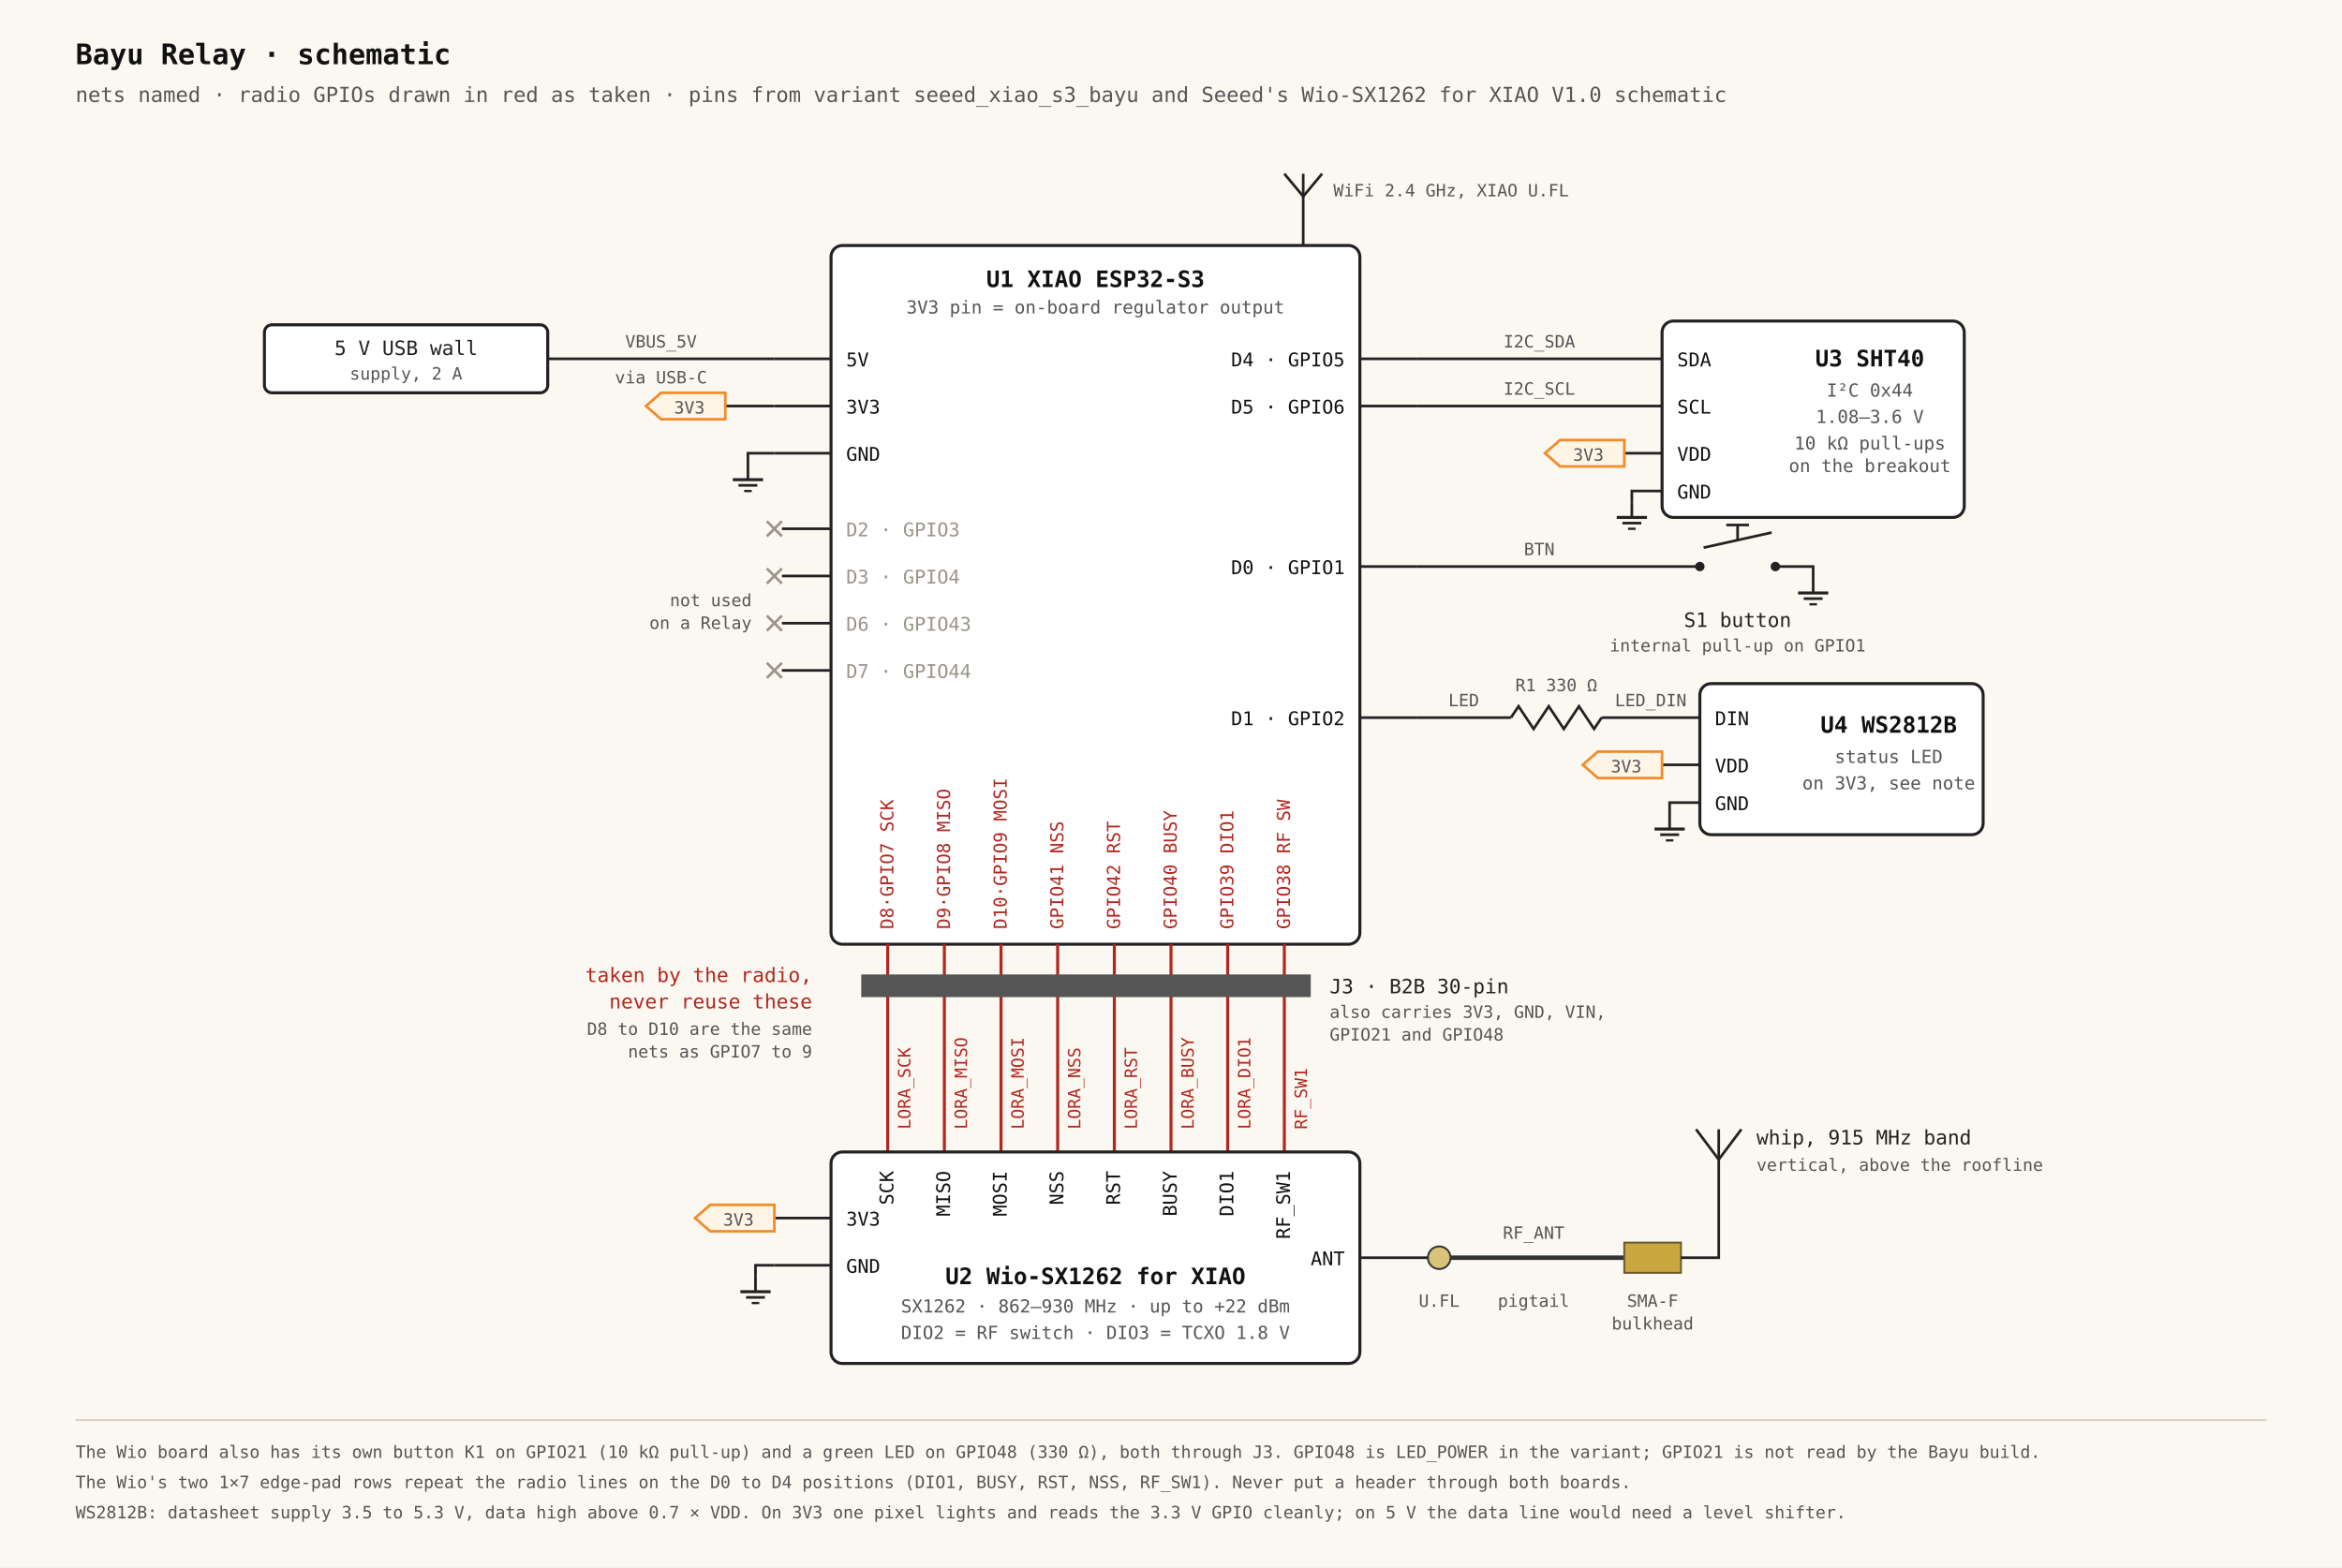
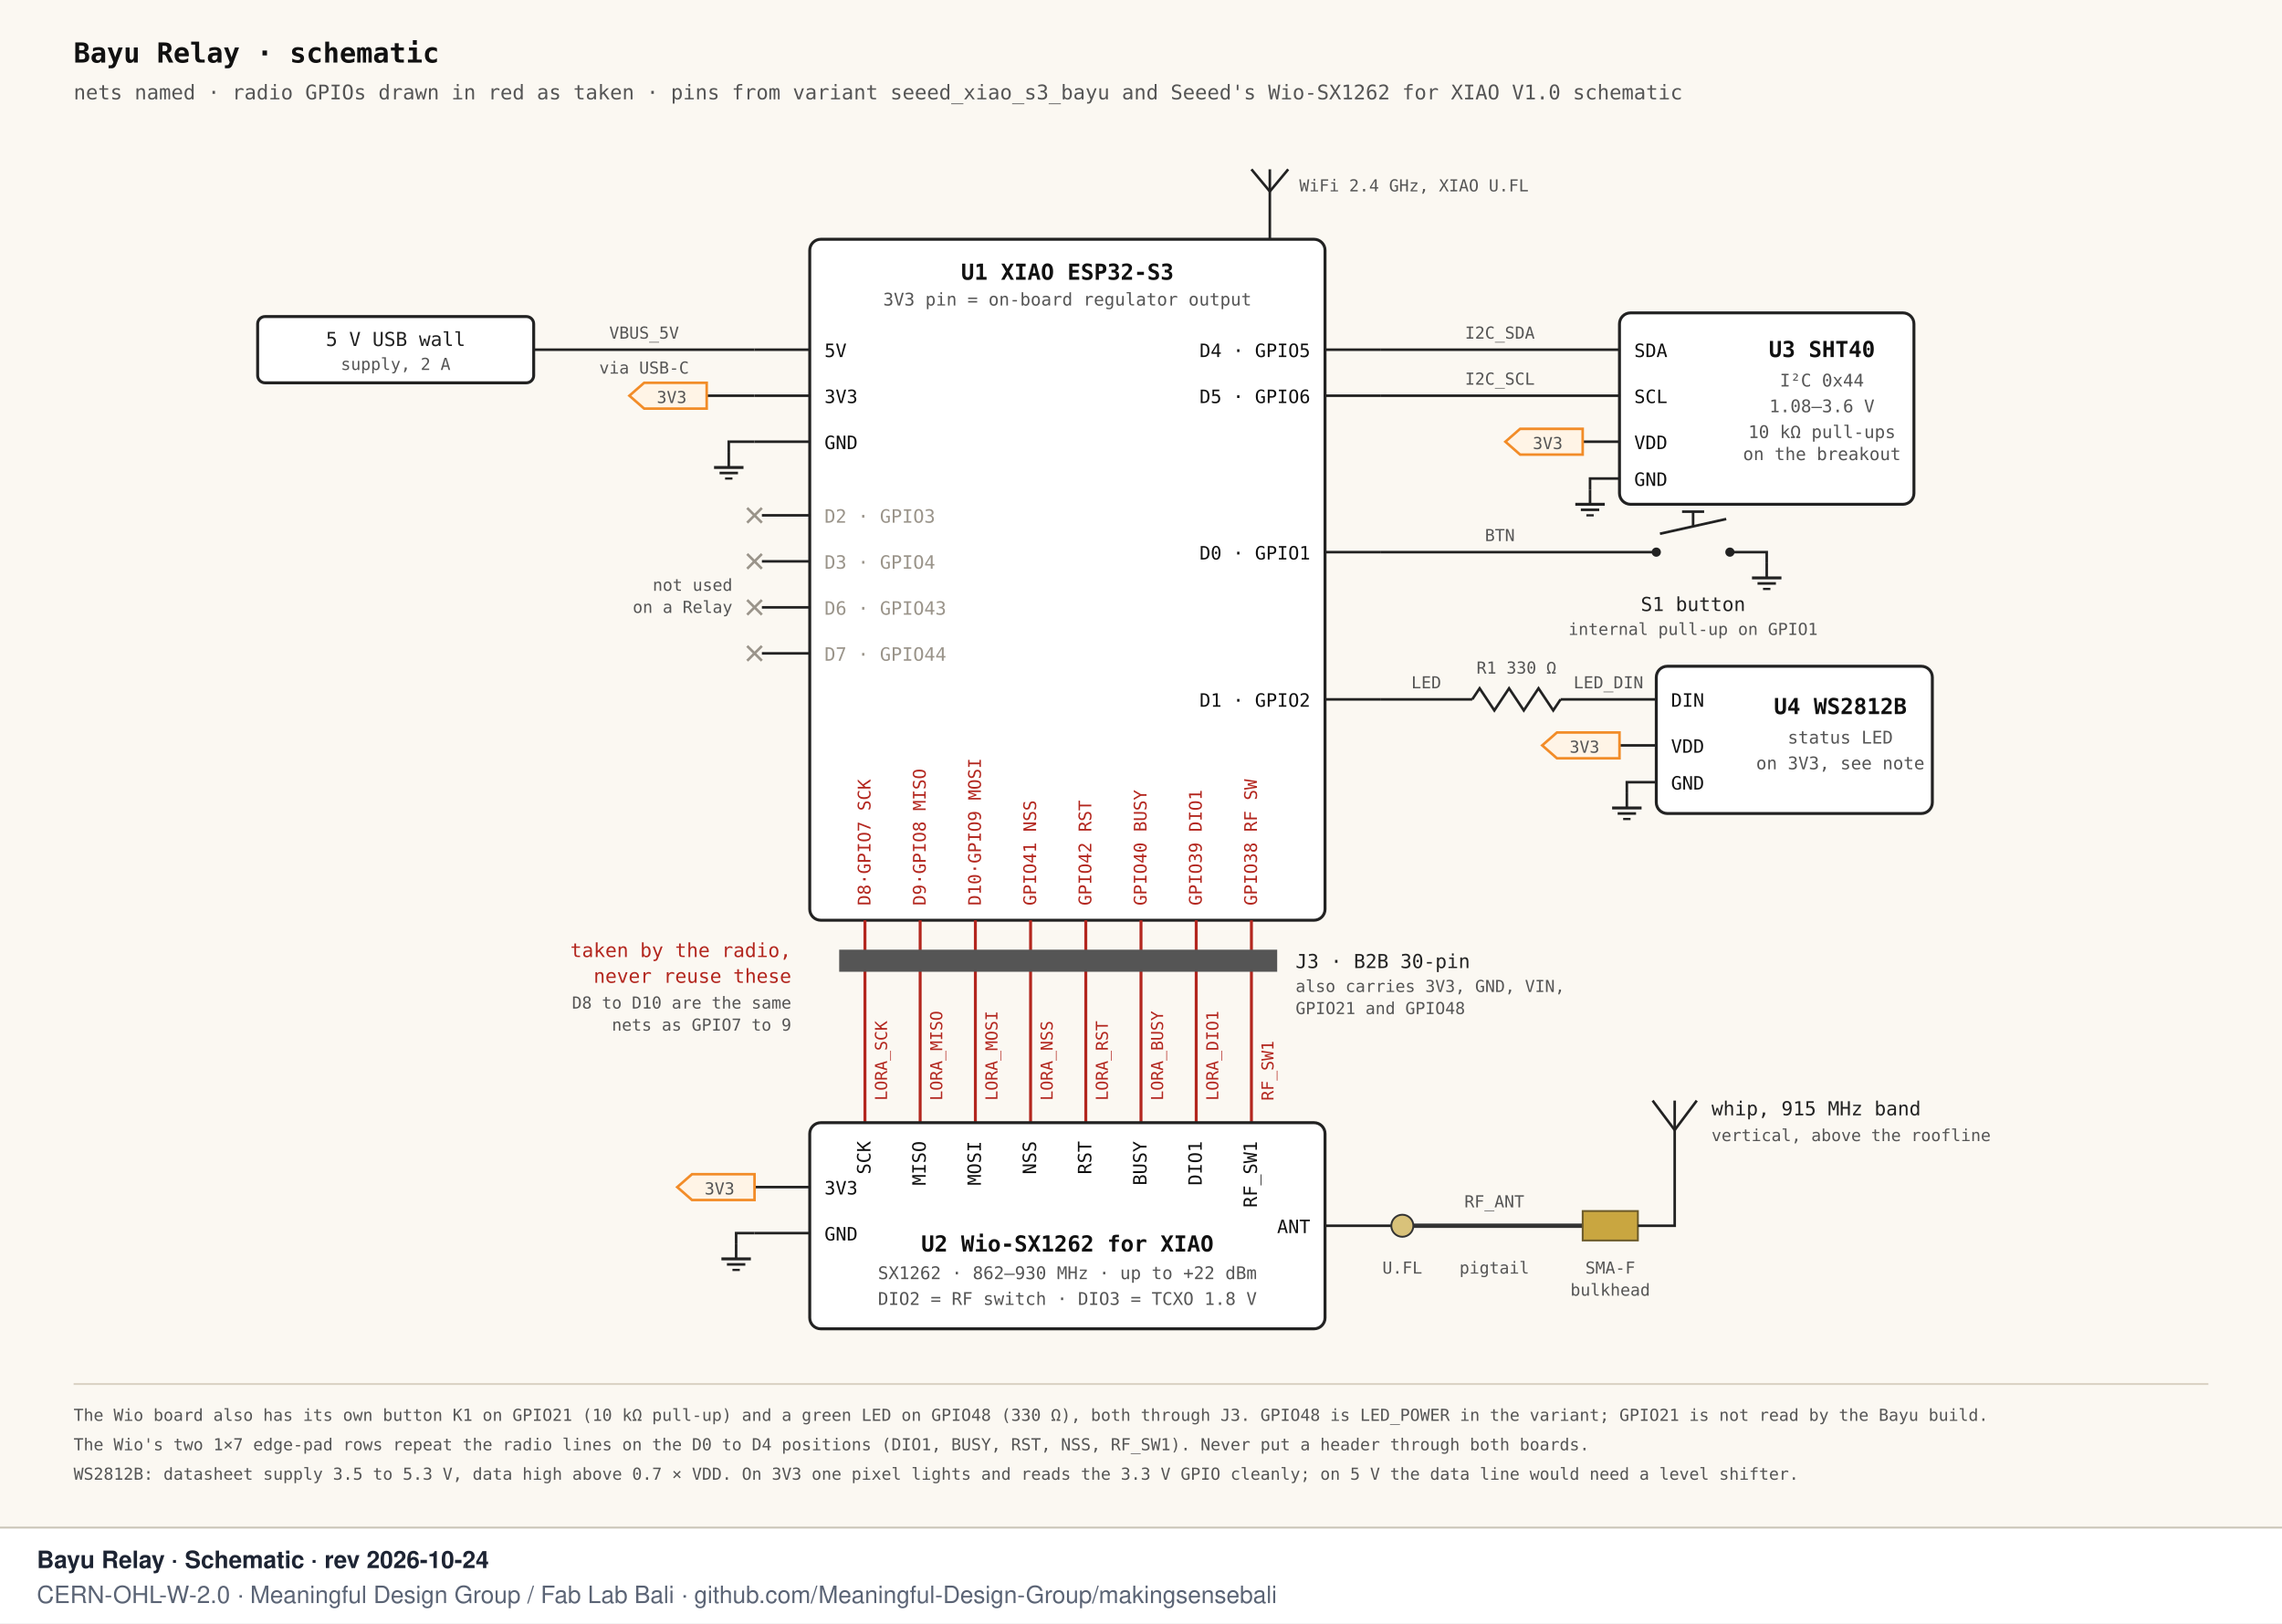
- <svg xmlns="http://www.w3.org/2000/svg" viewBox="0 0 1240 830" role="img" font-family="ui-monospace, 'SF Mono', Menlo, Consolas, 'DejaVu Sans Mono', monospace">
+ <svg xmlns="http://www.w3.org/2000/svg" viewBox="0 0 1240 882" role="img" font-family="ui-monospace, 'SF Mono', Menlo, Consolas, 'DejaVu Sans Mono', monospace" width="1240" height="882">
  <style>
    .t    { font-size: 15px; font-weight: 700; fill: #111; }
    .st   { font-size: 11px; fill: #555; }
    .pin  { font-size: 10px; fill: #111; }
    .off  { font-size: 10px; fill: #9a948a; }
    .rad  { font-size: 9.5px; fill: #b3261e; }
    .net  { font-size: 9px; fill: #555; }
    .netr { font-size: 9px; fill: #b3261e; }
    .name { font-size: 12px; font-weight: 700; fill: #111; }
    .sub  { font-size: 9.5px; fill: #555; }
    .lab  { font-size: 10.5px; fill: #222; }
    .warn { font-size: 10.5px; fill: #b3261e; }
    .sm   { font-size: 9px; fill: #555; }
    .w    { fill: none; stroke: #222; stroke-width: 1.4; }
    .wr   { fill: none; stroke: #b3261e; stroke-width: 1.6; }
    .box  { fill: #ffffff; stroke: #222; stroke-width: 1.6; }
  </style>
  <defs>
    <g id="gnd">
      <line x1="0" y1="0" x2="0" y2="8" stroke="#222" stroke-width="1.4" />
      <line x1="-8" y1="8" x2="8" y2="8" stroke="#222" stroke-width="1.6" />
      <line x1="-5" y1="11" x2="5" y2="11" stroke="#222" stroke-width="1.4" />
      <line x1="-2" y1="14" x2="2" y2="14" stroke="#222" stroke-width="1.2" />
    </g>
    <g id="nc">
      <line x1="-4" y1="-4" x2="4" y2="4" stroke="#9a948a" stroke-width="1.4" />
      <line x1="-4" y1="4" x2="4" y2="-4" stroke="#9a948a" stroke-width="1.4" />
    </g>
  </defs>
  <rect width="1240" height="830" fill="#fbf8f2" />
  <text x="40" y="34" class="t">Bayu Relay · schematic</text>
  <text x="40" y="54" class="st">nets named · radio GPIOs drawn in red as taken · pins from variant seeed_xiao_s3_bayu and Seeed's Wio-SX1262 for XIAO V1.0 schematic</text>
  <rect x="140" y="172" width="150" height="36" rx="4" class="box" />
  <text x="215" y="188" class="lab" text-anchor="middle">5 V USB wall</text>
  <text x="215" y="201" class="sm" text-anchor="middle">supply, 2 A</text>
  <path class="w" d="M290 190 H410" />
  <text x="350" y="184" class="net" text-anchor="middle">VBUS_5V</text>
  <text x="350" y="203" class="sm" text-anchor="middle">via USB-C</text>
  <path class="w" d="M410 215 H384" />
  <path d="M384 208 H350 L342 215 L350 222 H384 Z" fill="#fff4e6" stroke="#f28c28" stroke-width="1.4" />
  <text x="365" y="219" class="net" text-anchor="middle">3V3</text>
  <path class="w" d="M410 240 H396 V246" />
  <use href="#gnd" x="396" y="246" />
  <rect x="440" y="130" width="280" height="370" rx="6" class="box" />
  <text x="580" y="152" class="name" text-anchor="middle">U1 XIAO ESP32-S3</text>
  <text x="580" y="166" class="sub" text-anchor="middle">3V3 pin = on-board regulator output</text>
  <g class="w">
    <path d="M410 190 H440" />
    <path d="M410 215 H440" />
    <path d="M410 240 H440" />
    <path d="M414 280 H440" />
    <path d="M414 305 H440" />
    <path d="M414 330 H440" />
    <path d="M414 355 H440" />
  </g>
  <text x="448" y="194" class="pin">5V</text>
  <text x="448" y="219" class="pin">3V3</text>
  <text x="448" y="244" class="pin">GND</text>
  <text x="448" y="284" class="off">D2 · GPIO3</text>
  <text x="448" y="309" class="off">D3 · GPIO4</text>
  <text x="448" y="334" class="off">D6 · GPIO43</text>
  <text x="448" y="359" class="off">D7 · GPIO44</text>
  <use href="#nc" x="410" y="280" />
  <use href="#nc" x="410" y="305" />
  <use href="#nc" x="410" y="330" />
  <use href="#nc" x="410" y="355" />
  <text x="398" y="321" class="sm" text-anchor="end">not used</text>
  <text x="398" y="333" class="sm" text-anchor="end">on a Relay</text>
  <g class="w">
    <path d="M720 190 H750" />
    <path d="M720 215 H750" />
    <path d="M720 300 H750" />
    <path d="M720 380 H750" />
  </g>
  <text x="712" y="194" class="pin" text-anchor="end">D4 · GPIO5</text>
  <text x="712" y="219" class="pin" text-anchor="end">D5 · GPIO6</text>
  <text x="712" y="304" class="pin" text-anchor="end">D0 · GPIO1</text>
  <text x="712" y="384" class="pin" text-anchor="end">D1 · GPIO2</text>
  <path class="w" d="M690 130 V104" />
  <path d="M680 92 L690 104 L700 92" fill="none" stroke="#222" stroke-width="1.4" />
  <line x1="690" y1="92" x2="690" y2="104" stroke="#222" stroke-width="1.4" />
  <text x="706" y="104" class="sm">WiFi 2.4 GHz, XIAO U.FL</text>
  <g class="rad">
    <text transform="translate(473 492) rotate(-90)">D8·GPIO7 SCK</text>
    <text transform="translate(503 492) rotate(-90)">D9·GPIO8 MISO</text>
    <text transform="translate(533 492) rotate(-90)">D10·GPIO9 MOSI</text>
    <text transform="translate(563 492) rotate(-90)">GPIO41 NSS</text>
    <text transform="translate(593 492) rotate(-90)">GPIO42 RST</text>
    <text transform="translate(623 492) rotate(-90)">GPIO40 BUSY</text>
    <text transform="translate(653 492) rotate(-90)">GPIO39 DIO1</text>
    <text transform="translate(683 492) rotate(-90)">GPIO38 RF SW</text>
  </g>
  <g class="wr">
    <path d="M470 500 V610" />
    <path d="M500 500 V610" />
    <path d="M530 500 V610" />
    <path d="M560 500 V610" />
    <path d="M590 500 V610" />
    <path d="M620 500 V610" />
    <path d="M650 500 V610" />
    <path d="M680 500 V610" />
  </g>
  <rect x="456" y="516" width="238" height="12" fill="#555" />
  <text x="704" y="526" class="lab">J3 · B2B 30-pin</text>
  <text x="704" y="539" class="sm">also carries 3V3, GND, VIN,</text>
  <text x="704" y="551" class="sm">GPIO21 and GPIO48</text>
  <g class="netr">
    <text transform="translate(482 598) rotate(-90)">LORA_SCK</text>
    <text transform="translate(512 598) rotate(-90)">LORA_MISO</text>
    <text transform="translate(542 598) rotate(-90)">LORA_MOSI</text>
    <text transform="translate(572 598) rotate(-90)">LORA_NSS</text>
    <text transform="translate(602 598) rotate(-90)">LORA_RST</text>
    <text transform="translate(632 598) rotate(-90)">LORA_BUSY</text>
    <text transform="translate(662 598) rotate(-90)">LORA_DIO1</text>
    <text transform="translate(692 598) rotate(-90)">RF_SW1</text>
  </g>
  <text x="430" y="520" class="warn" text-anchor="end">taken by the radio,</text>
  <text x="430" y="534" class="warn" text-anchor="end">never reuse these</text>
  <text x="430" y="548" class="sm" text-anchor="end">D8 to D10 are the same</text>
  <text x="430" y="560" class="sm" text-anchor="end">nets as GPIO7 to 9</text>
  <rect x="440" y="610" width="280" height="112" rx="6" class="box" />
  <g class="pin">
    <text transform="translate(473 620) rotate(-90)" text-anchor="end">SCK</text>
    <text transform="translate(503 620) rotate(-90)" text-anchor="end">MISO</text>
    <text transform="translate(533 620) rotate(-90)" text-anchor="end">MOSI</text>
    <text transform="translate(563 620) rotate(-90)" text-anchor="end">NSS</text>
    <text transform="translate(593 620) rotate(-90)" text-anchor="end">RST</text>
    <text transform="translate(623 620) rotate(-90)" text-anchor="end">BUSY</text>
    <text transform="translate(653 620) rotate(-90)" text-anchor="end">DIO1</text>
    <text transform="translate(683 620) rotate(-90)" text-anchor="end">RF_SW1</text>
  </g>
  <text x="580" y="680" class="name" text-anchor="middle">U2 Wio-SX1262 for XIAO</text>
  <text x="580" y="695" class="sub" text-anchor="middle">SX1262 · 862–930 MHz · up to +22 dBm</text>
  <text x="580" y="709" class="sub" text-anchor="middle">DIO2 = RF switch · DIO3 = TCXO 1.8 V</text>
  <g class="w">
    <path d="M410 645 H440" />
    <path d="M410 670 H440" />
  </g>
  <text x="448" y="649" class="pin">3V3</text>
  <text x="448" y="674" class="pin">GND</text>
  <path d="M410 638 H376 L368 645 L376 652 H410 Z" fill="#fff4e6" stroke="#f28c28" stroke-width="1.4" />
  <text x="391" y="649" class="net" text-anchor="middle">3V3</text>
  <path class="w" d="M410 670 H400 V676" />
  <use href="#gnd" x="400" y="676" />
  <path class="w" d="M720 666 H756" />
  <text x="712" y="670" class="pin" text-anchor="end">ANT</text>
  <circle cx="762" cy="666" r="6" fill="#d9c27a" stroke="#333" />
  <path d="M768 666 C800 666 820 666 860 666" fill="none" stroke="#333" stroke-width="2.4" />
  <rect x="860" y="658" width="30" height="16" fill="#c9a640" stroke="#6b5a2a" />
  <path class="w" d="M890 666 H910 V614" />
  <path d="M898 598 L910 614 L922 598" fill="none" stroke="#222" stroke-width="1.4" />
  <line x1="910" y1="598" x2="910" y2="614" stroke="#222" stroke-width="1.4" />
  <text x="762" y="692" class="sm" text-anchor="middle">U.FL</text>
  <text x="812" y="656" class="net" text-anchor="middle">RF_ANT</text>
  <text x="812" y="692" class="sm" text-anchor="middle">pigtail</text>
  <text x="875" y="692" class="sm" text-anchor="middle">SMA-F</text>
  <text x="875" y="704" class="sm" text-anchor="middle">bulkhead</text>
  <text x="930" y="606" class="lab">whip, 915 MHz band</text>
  <text x="930" y="620" class="sm">vertical, above the roofline</text>
  <path class="w" d="M750 190 H880" />
  <path class="w" d="M750 215 H880" />
  <text x="815" y="184" class="net" text-anchor="middle">I2C_SDA</text>
  <text x="815" y="209" class="net" text-anchor="middle">I2C_SCL</text>
  <rect x="880" y="170" width="160" height="104" rx="6" class="box" />
  <text x="888" y="194" class="pin">SDA</text>
  <text x="888" y="219" class="pin">SCL</text>
  <text x="888" y="244" class="pin">VDD</text>
  <text x="888" y="264" class="pin">GND</text>
  <text x="990" y="194" class="name" text-anchor="middle">U3 SHT40</text>
  <text x="990" y="210" class="sub" text-anchor="middle">I²C 0x44</text>
  <text x="990" y="224" class="sub" text-anchor="middle">1.08–3.6 V</text>
  <text x="990" y="238" class="sub" text-anchor="middle">10 kΩ pull-ups</text>
  <text x="990" y="250" class="sub" text-anchor="middle">on the breakout</text>
  <path class="w" d="M880 240 H860" />
  <path d="M860 233 H826 L818 240 L826 247 H860 Z" fill="#fff4e6" stroke="#f28c28" stroke-width="1.4" />
  <text x="841" y="244" class="net" text-anchor="middle">3V3</text>
  <path class="w" d="M880 260 H864 V266" />
  <use href="#gnd" x="864" y="266" />
  <path class="w" d="M750 300 H900" />
  <text x="815" y="294" class="net" text-anchor="middle">BTN</text>
  <circle cx="900" cy="300" r="2.5" fill="#222" />
  <circle cx="940" cy="300" r="2.5" fill="#222" />
  <path class="w" d="M902 290 L938 282" />
  <path class="w" d="M920 286 V278 M914 278 H926" />
  <path class="w" d="M940 300 H960 V306" />
  <use href="#gnd" x="960" y="306" />
  <text x="920" y="332" class="lab" text-anchor="middle">S1 button</text>
  <text x="920" y="345" class="sm" text-anchor="middle">internal pull-up on GPIO1</text>
  <path class="w" d="M750 380 H800" />
  <path d="M800 380 l4 -6 l8 12 l8 -12 l8 12 l8 -12 l8 12 l4 -6" fill="none" stroke="#222" stroke-width="1.4" />
  <path class="w" d="M848 380 H900" />
  <text x="824" y="366" class="net" text-anchor="middle">R1 330 Ω</text>
  <text x="775" y="374" class="net" text-anchor="middle">LED</text>
  <text x="874" y="374" class="net" text-anchor="middle">LED_DIN</text>
  <rect x="900" y="362" width="150" height="80" rx="6" class="box" />
  <text x="908" y="384" class="pin">DIN</text>
  <text x="908" y="409" class="pin">VDD</text>
  <text x="908" y="429" class="pin">GND</text>
  <text x="1000" y="388" class="name" text-anchor="middle">U4 WS2812B</text>
  <text x="1000" y="404" class="sub" text-anchor="middle">status LED</text>
  <text x="1000" y="418" class="sub" text-anchor="middle">on 3V3, see note</text>
  <path class="w" d="M900 405 H880" />
  <path d="M880 398 H846 L838 405 L846 412 H880 Z" fill="#fff4e6" stroke="#f28c28" stroke-width="1.4" />
  <text x="861" y="409" class="net" text-anchor="middle">3V3</text>
  <path class="w" d="M900 425 H884 V431" />
  <use href="#gnd" x="884" y="431" />
  <line x1="40" y1="752" x2="1200" y2="752" stroke="#d8d1c3" />
  <text x="40" y="772" class="sm">The Wio board also has its own button K1 on GPIO21 (10 kΩ pull-up) and a green LED on GPIO48 (330 Ω), both through J3. GPIO48 is LED_POWER in the variant; GPIO21 is not read by the Bayu build.</text>
  <text x="40" y="788" class="sm">The Wio's two 1×7 edge-pad rows repeat the radio lines on the D0 to D4 positions (DIO1, BUSY, RST, NSS, RF_SW1). Never put a header through both boards.</text>
  <text x="40" y="804" class="sm">WS2812B: datasheet supply 3.5 to 5.3 V, data high above 0.7 × VDD. On 3V3 one pixel lights and reads the 3.3 V GPIO cleanly; on 5 V the data line would need a level shifter.</text>
+   <g data-stamp="bayu" font-family="Helvetica, Arial, sans-serif" font-size="13">
+     <rect x="0" y="830" width="1240" height="52" fill="#ffffff" />
+     <line x1="0" y1="830" x2="1240" y2="830" stroke="#c9c4b6" />
+     <text x="20" y="852" fill="#1d2433" font-weight="bold">Bayu Relay · Schematic · rev 2026-10-24</text>
+     <text x="20" y="871" fill="#5b6475">CERN-OHL-W-2.0 · Meaningful Design Group / Fab Lab Bali · github.com/Meaningful-Design-Group/makingsensebali</text>
+   </g>
</svg>
